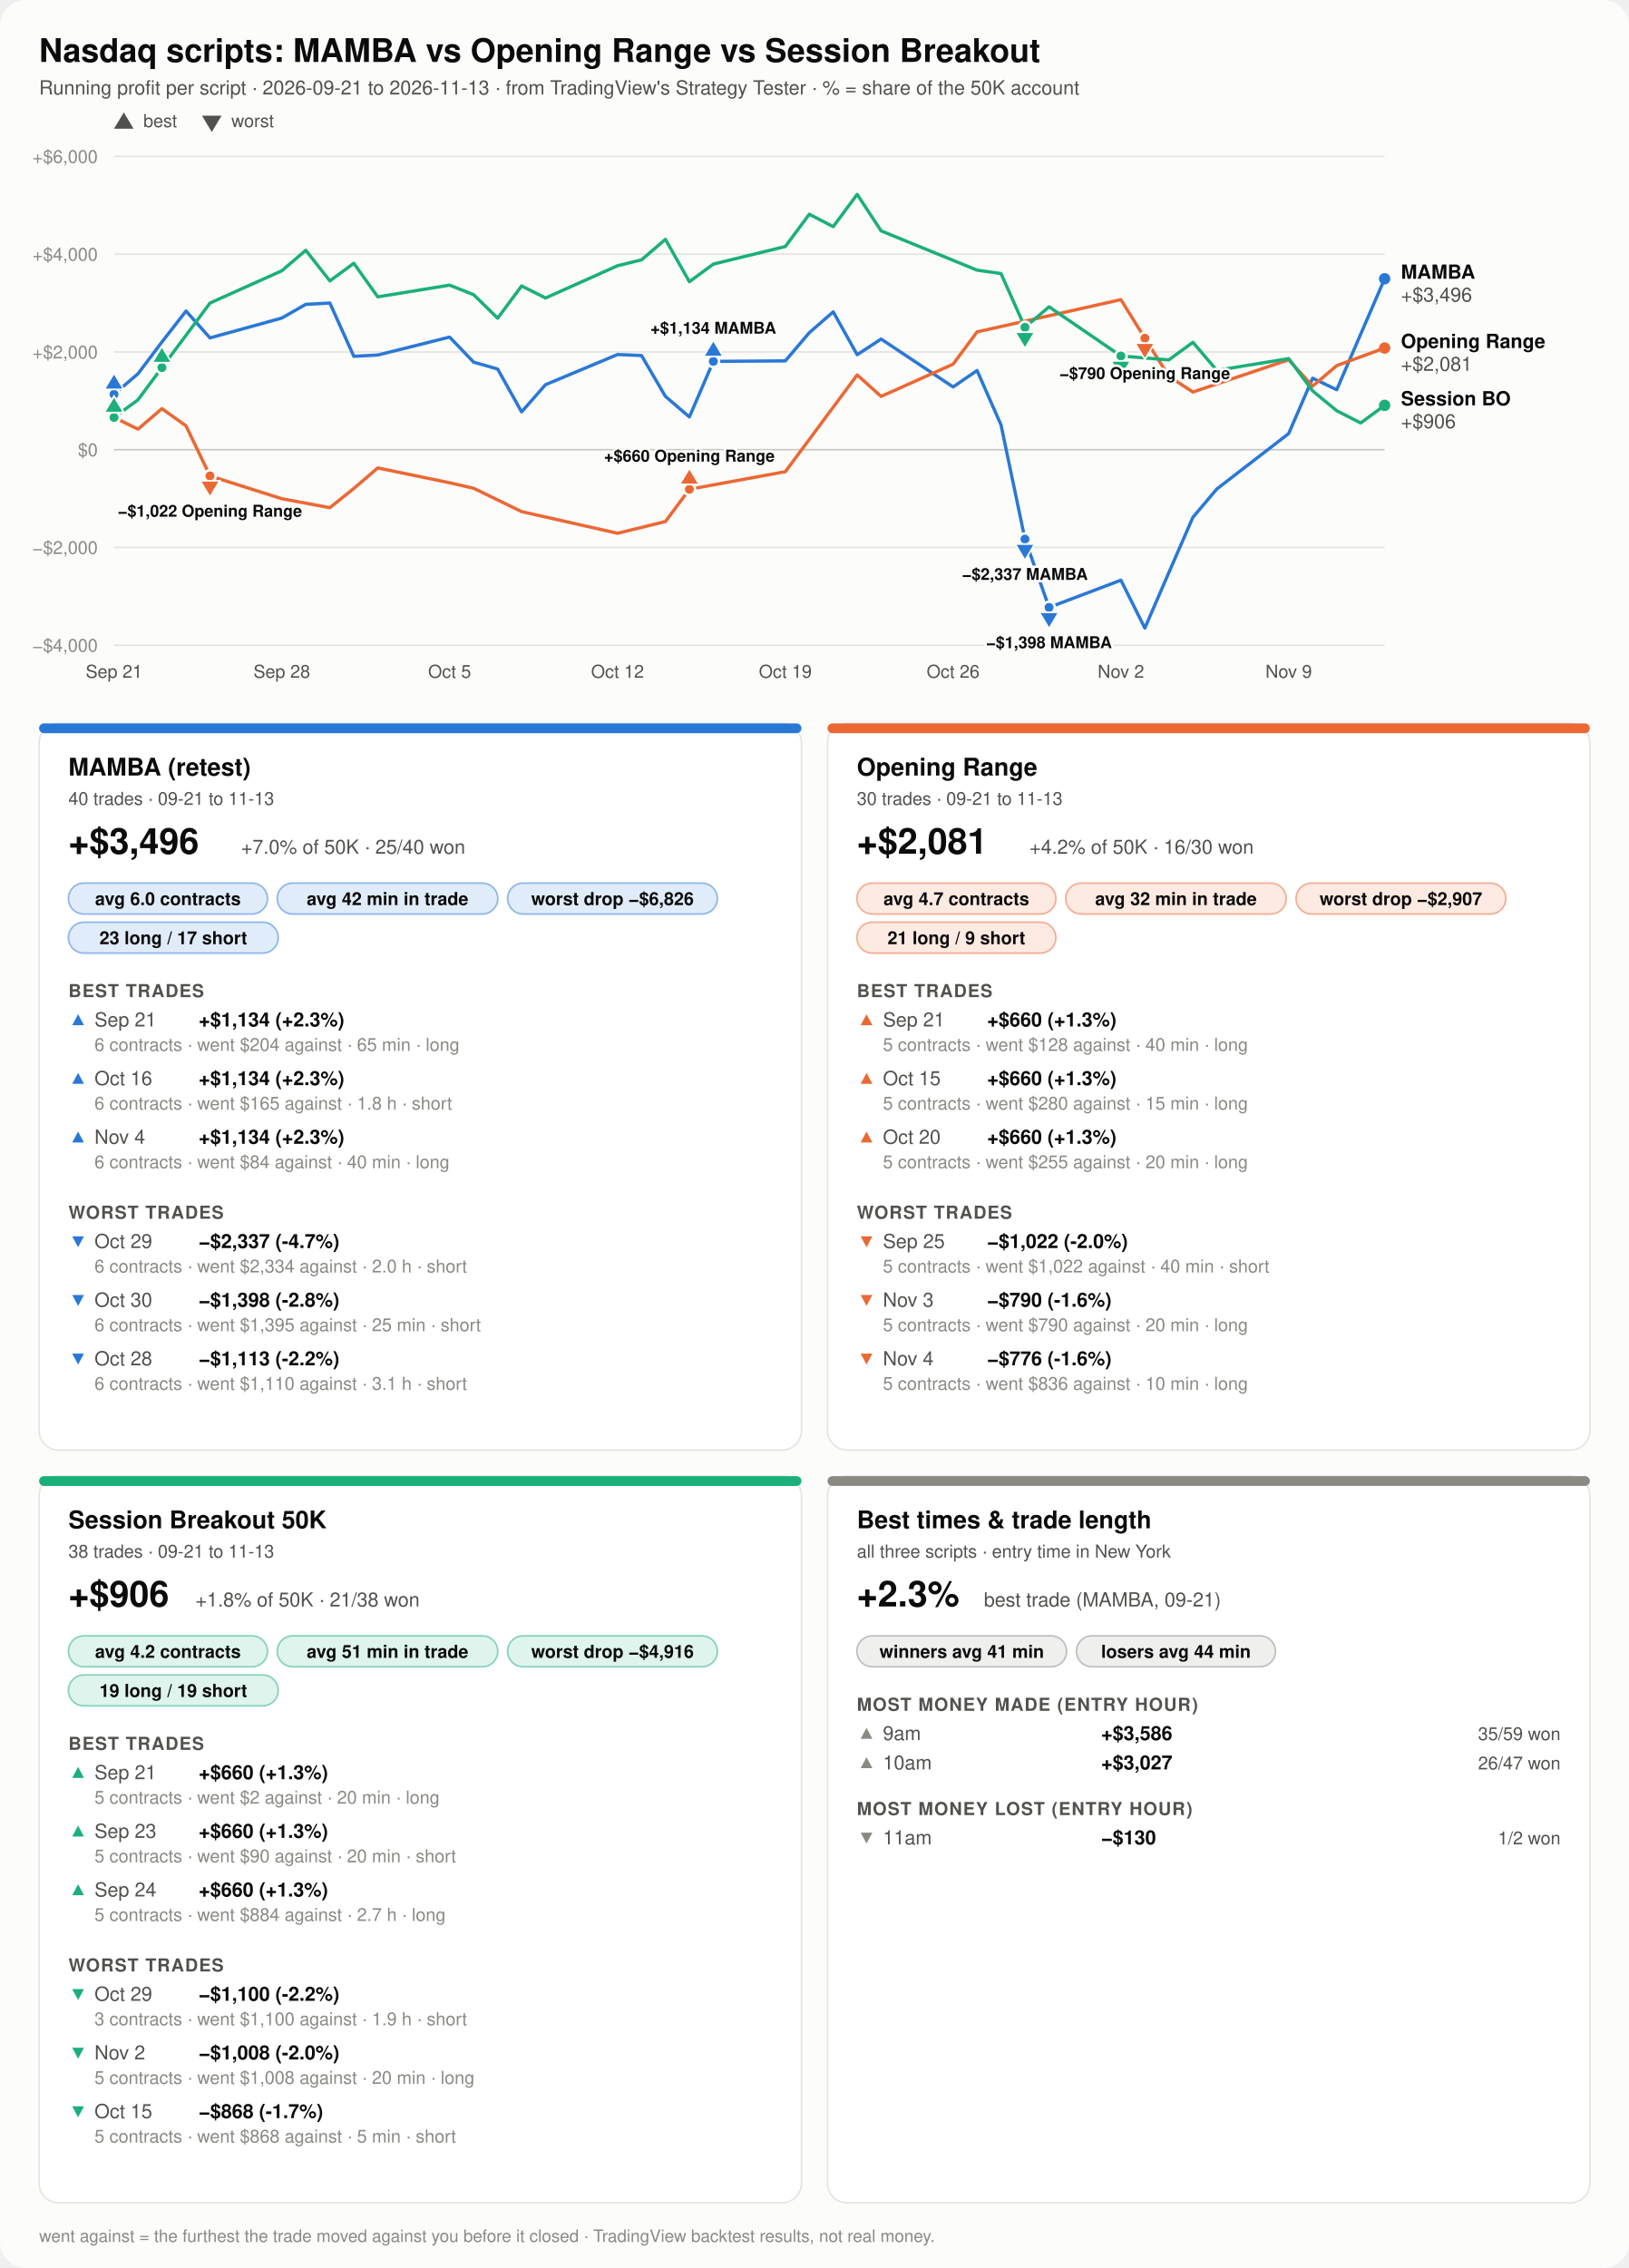
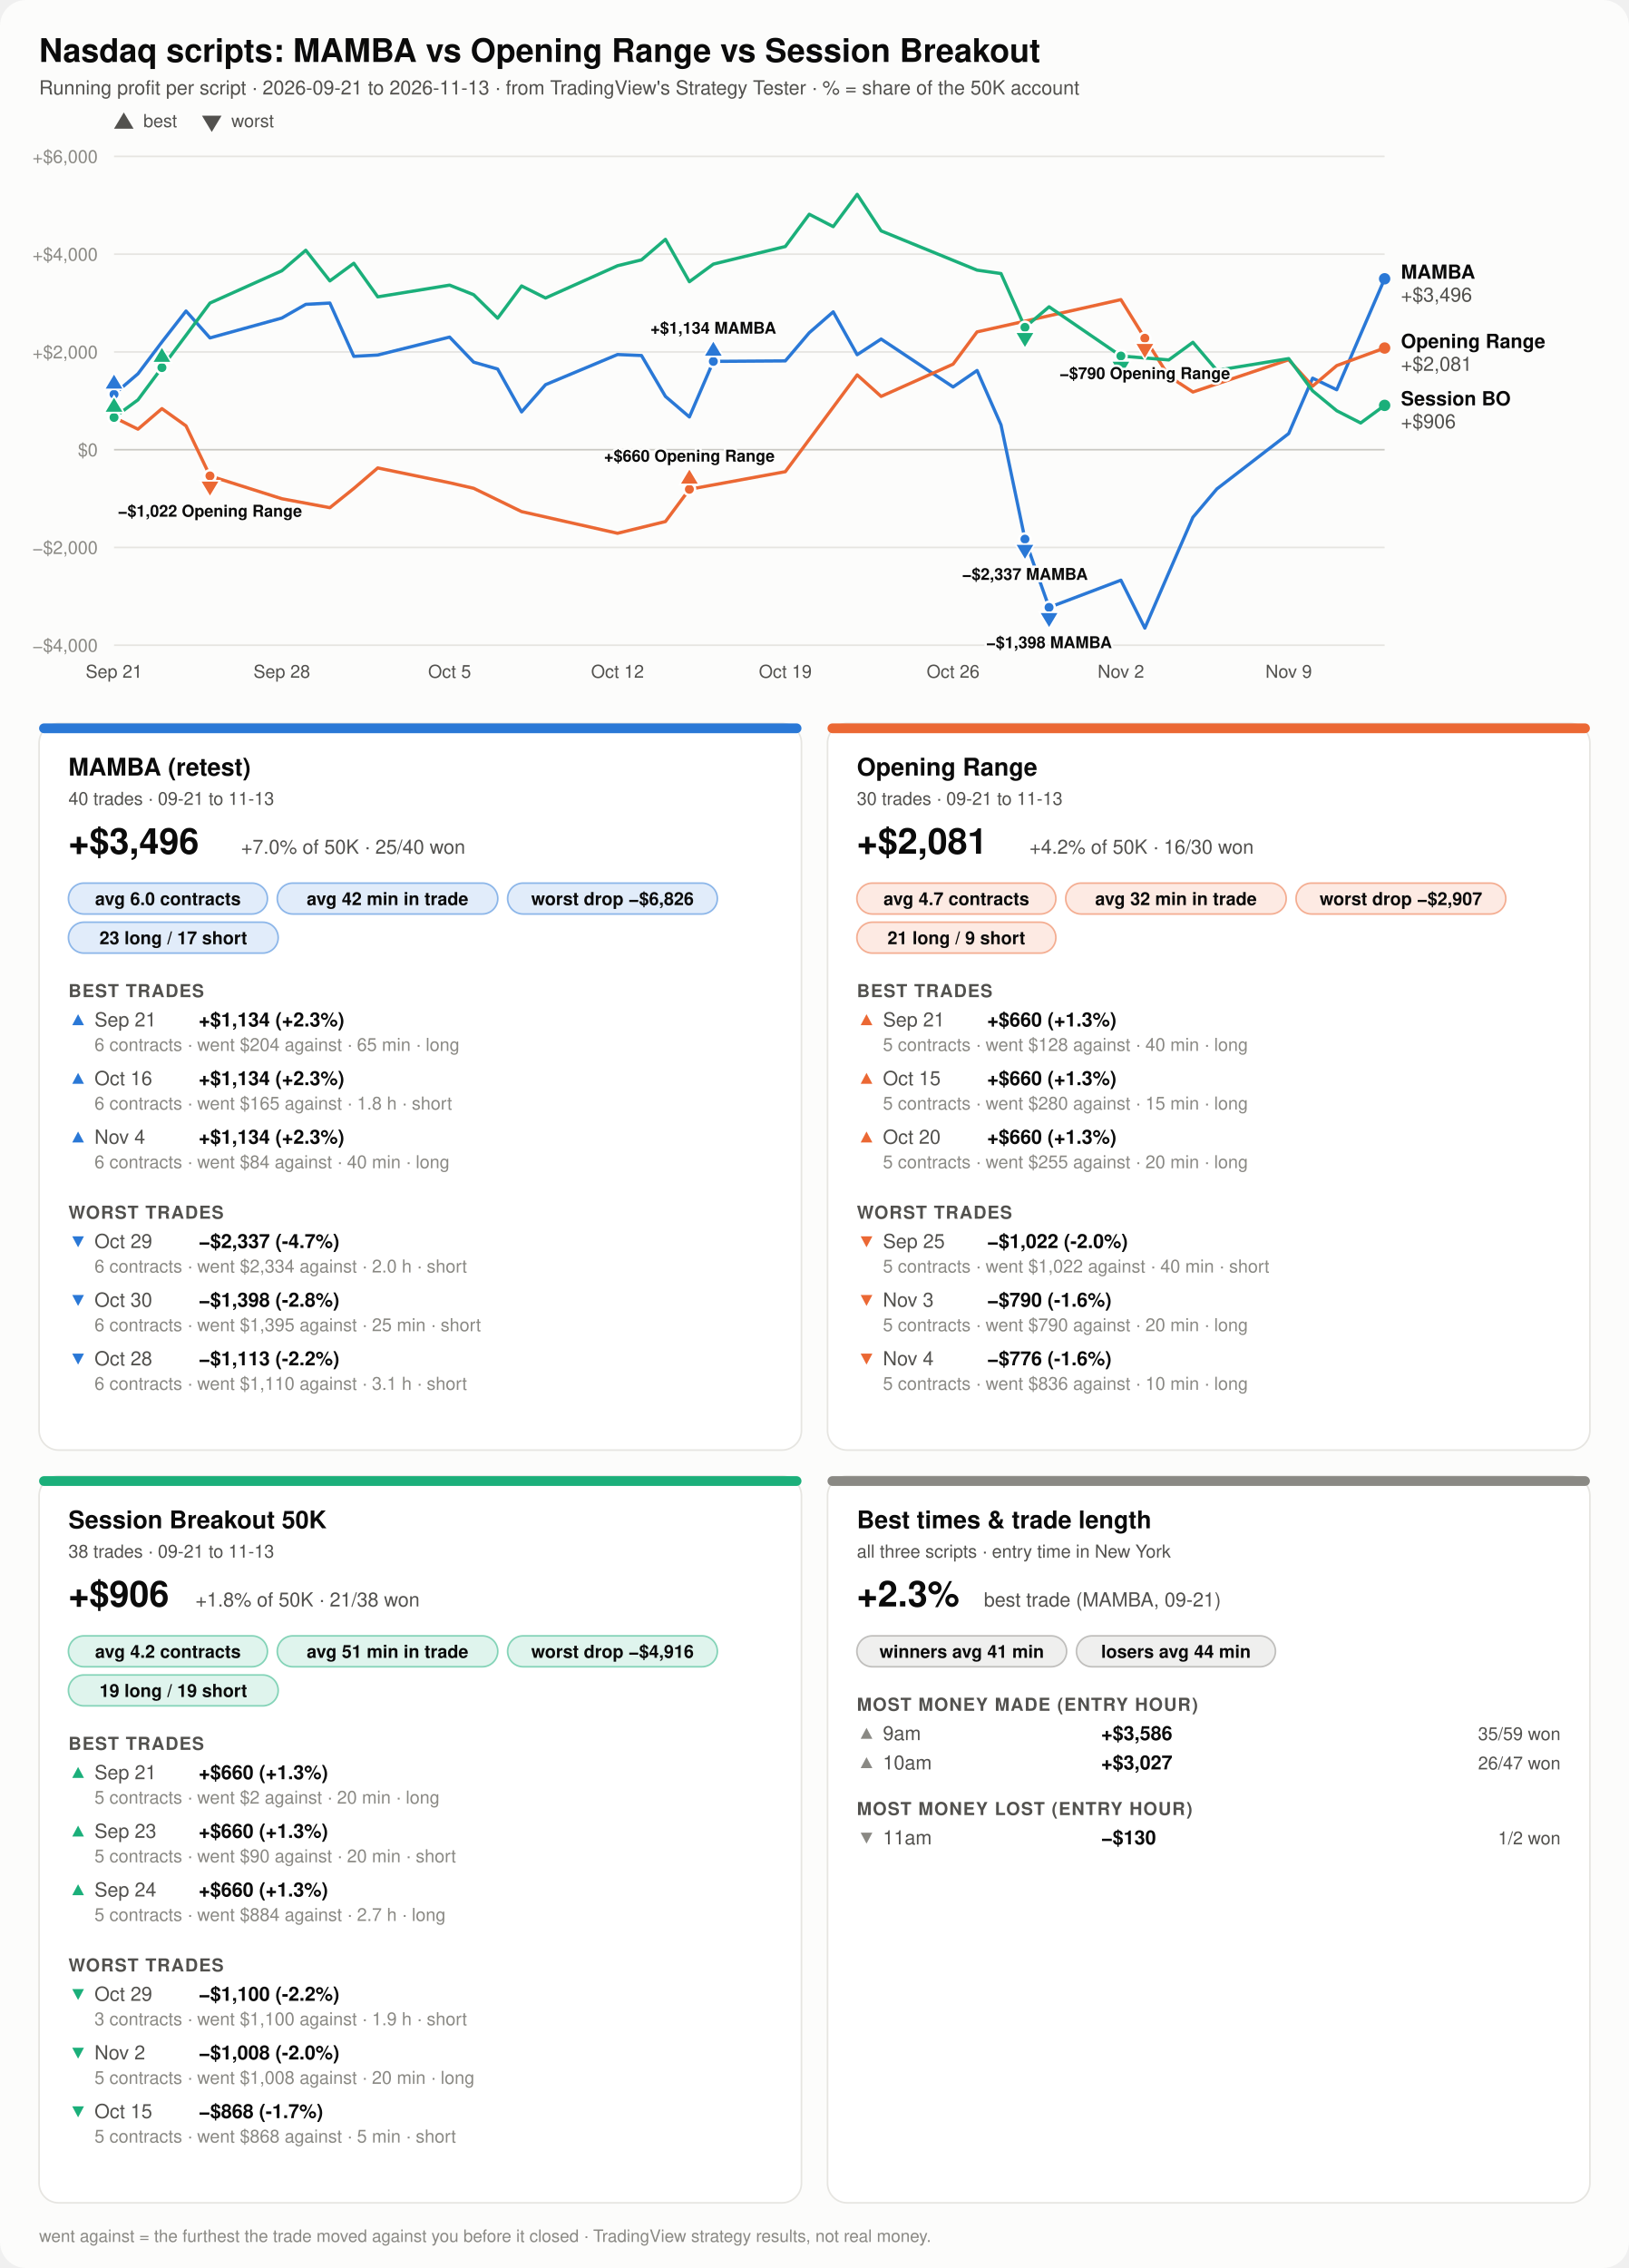
<svg xmlns="http://www.w3.org/2000/svg" width="1000" height="1392" viewBox="0 0 1000 1392" font-family="-apple-system, Segoe UI, Helvetica, Arial, sans-serif">
  <rect width="1000" height="1392" rx="16" fill="#fcfcfb" />
  <text x="24" y="38" font-size="20" font-weight="700" fill="#0b0b0b">Nasdaq scripts: MAMBA vs Opening Range vs Session Breakout</text>
  <text x="24" y="58" font-size="12" fill="#52514e">Running profit per script · 2026-09-21 to 2026-11-13 · from TradingView's Strategy Tester · % = share of the 50K account</text>
  <line x1="70" x2="850" y1="396.0" y2="396.0" stroke="#e6e5e1" stroke-width="1" />
  <text x="60" y="400.0" text-anchor="end" font-size="11" fill="#8a8984">−$4,000</text>
  <line x1="70" x2="850" y1="336.0" y2="336.0" stroke="#e6e5e1" stroke-width="1" />
  <text x="60" y="340.0" text-anchor="end" font-size="11" fill="#8a8984">−$2,000</text>
  <line x1="70" x2="850" y1="276.0" y2="276.0" stroke="#c9c8c3" stroke-width="1" />
  <text x="60" y="280.0" text-anchor="end" font-size="11" fill="#8a8984">$0</text>
  <line x1="70" x2="850" y1="216.0" y2="216.0" stroke="#e6e5e1" stroke-width="1" />
  <text x="60" y="220.0" text-anchor="end" font-size="11" fill="#8a8984">+$2,000</text>
  <line x1="70" x2="850" y1="156.0" y2="156.0" stroke="#e6e5e1" stroke-width="1" />
  <text x="60" y="160.0" text-anchor="end" font-size="11" fill="#8a8984">+$4,000</text>
  <line x1="70" x2="850" y1="96.0" y2="96.0" stroke="#e6e5e1" stroke-width="1" />
  <text x="60" y="100.0" text-anchor="end" font-size="11" fill="#8a8984">+$6,000</text>
  <text x="70.0" y="416" text-anchor="middle" font-size="11" fill="#52514e">Sep 21</text>
  <text x="173.0" y="416" text-anchor="middle" font-size="11" fill="#52514e">Sep 28</text>
  <text x="276.0" y="416" text-anchor="middle" font-size="11" fill="#52514e">Oct 5</text>
  <text x="379.1" y="416" text-anchor="middle" font-size="11" fill="#52514e">Oct 12</text>
  <text x="482.1" y="416" text-anchor="middle" font-size="11" fill="#52514e">Oct 19</text>
  <text x="585.1" y="416" text-anchor="middle" font-size="11" fill="#52514e">Oct 26</text>
  <text x="688.1" y="416" text-anchor="middle" font-size="11" fill="#52514e">Nov 2</text>
  <text x="791.1" y="416" text-anchor="middle" font-size="11" fill="#52514e">Nov 9</text>
  <path d="M70.0,242.0 L84.7,229.4 L99.4,209.9 L114.2,190.9 L128.9,207.4 L173.0,195.2 L187.7,186.8 L202.5,186.0 L217.2,218.7 L231.9,217.9 L276.0,206.9 L290.8,222.3 L305.5,226.5 L320.2,252.8 L334.9,236.1 L379.1,217.6 L393.8,218.2 L408.5,243.3 L423.2,255.9 L437.9,221.8 L482.1,221.5 L496.8,204.2 L511.5,191.4 L526.2,217.7 L540.9,208.1 L585.1,237.5 L599.8,227.4 L614.5,260.8 L629.2,330.9 L644.0,372.8 L688.1,356.1 L702.8,385.5 L717.5,351.5 L732.3,317.5 L747.0,300.1 L791.1,266.1 L805.8,232.1 L820.6,239.2 L835.3,205.1 L850.0,171.1" fill="none" stroke="#2a78d6" stroke-width="2" stroke-linejoin="round" stroke-linecap="round" />
  <path d="M70.0,256.2 L84.7,263.4 L99.4,250.8 L114.2,261.4 L128.9,292.1 L173.0,306.1 L202.5,311.6 L217.2,299.8 L231.9,287.2 L276.0,296.3 L290.8,299.7 L320.2,314.0 L379.1,327.3 L408.5,320.1 L423.2,300.3 L482.1,289.5 L496.8,269.7 L511.5,249.9 L526.2,230.1 L540.9,243.3 L585.1,223.5 L599.8,203.7 L688.1,183.9 L702.8,207.6 L717.5,230.9 L732.3,240.6 L791.1,220.8 L805.8,237.0 L820.6,224.4 L850.0,213.6" fill="none" stroke="#eb6834" stroke-width="2" stroke-linejoin="round" stroke-linecap="round" />
  <path d="M70.0,256.2 L84.7,245.4 L99.4,225.6 L114.2,205.8 L128.9,186.0 L173.0,166.2 L187.7,153.6 L202.5,172.4 L217.2,161.6 L231.9,182.2 L276.0,175.0 L290.8,180.9 L305.5,195.3 L320.2,175.5 L334.9,182.9 L379.1,163.1 L393.8,159.5 L408.5,146.9 L423.2,172.9 L437.9,162.1 L482.1,151.3 L496.8,131.5 L511.5,139.1 L526.2,119.3 L540.9,141.7 L599.8,165.8 L614.5,167.9 L629.2,200.9 L644.0,188.3 L688.1,218.5 L717.5,220.9 L732.3,210.1 L747.0,227.3 L791.1,220.1 L805.8,239.9 L820.6,252.1 L835.3,259.6 L850.0,248.8" fill="none" stroke="#1baf7a" stroke-width="2" stroke-linejoin="round" stroke-linecap="round" />
  <circle cx="850.0" cy="171.1" r="3.5" fill="#2a78d6" />
  <text x="860" y="171.1" font-size="12" font-weight="700" fill="#0b0b0b">MAMBA</text>
  <text x="860" y="185.1" font-size="12" fill="#52514e">+$3,496</text>
  <circle cx="850.0" cy="213.6" r="3.5" fill="#eb6834" />
  <text x="860" y="213.6" font-size="12" font-weight="700" fill="#0b0b0b">Opening Range</text>
  <text x="860" y="227.6" font-size="12" fill="#52514e">+$2,081</text>
  <circle cx="850.0" cy="248.8" r="3.5" fill="#1baf7a" />
  <text x="860" y="248.8" font-size="12" font-weight="700" fill="#0b0b0b">Session BO</text>
  <text x="860" y="262.8" font-size="12" fill="#52514e">+$906</text>
  <circle cx="70.0" cy="242.0" r="3.5" fill="#2a78d6" stroke="#fff" stroke-width="1.5" />
  <polygon points="70.0,229.0 64.0,239.0 76.0,239.0" fill="#2a78d6" stroke="#fff" stroke-width="1" />
  <circle cx="437.9" cy="221.8" r="3.5" fill="#2a78d6" stroke="#fff" stroke-width="1.5" />
  <polygon points="437.9,208.8 431.9,218.8 443.9,218.8" fill="#2a78d6" stroke="#fff" stroke-width="1" />
  <circle cx="629.2" cy="330.9" r="3.5" fill="#2a78d6" stroke="#fff" stroke-width="1.5" />
  <polygon points="629.2,343.9 623.2,333.9 635.2,333.9" fill="#2a78d6" stroke="#fff" stroke-width="1" />
  <circle cx="644.0" cy="372.8" r="3.5" fill="#2a78d6" stroke="#fff" stroke-width="1.5" />
  <polygon points="644.0,385.8 638.0,375.8 650.0,375.8" fill="#2a78d6" stroke="#fff" stroke-width="1" />
  <circle cx="70.0" cy="256.2" r="3.5" fill="#eb6834" stroke="#fff" stroke-width="1.5" />
  <polygon points="70.0,243.2 64.0,253.2 76.0,253.2" fill="#eb6834" stroke="#fff" stroke-width="1" />
  <circle cx="423.2" cy="300.3" r="3.5" fill="#eb6834" stroke="#fff" stroke-width="1.5" />
  <polygon points="423.2,287.3 417.2,297.3 429.2,297.3" fill="#eb6834" stroke="#fff" stroke-width="1" />
  <circle cx="128.9" cy="292.1" r="3.5" fill="#eb6834" stroke="#fff" stroke-width="1.5" />
  <polygon points="128.9,305.1 122.9,295.1 134.9,295.1" fill="#eb6834" stroke="#fff" stroke-width="1" />
  <circle cx="702.8" cy="207.6" r="3.5" fill="#eb6834" stroke="#fff" stroke-width="1.5" />
  <polygon points="702.8,220.6 696.8,210.6 708.8,210.6" fill="#eb6834" stroke="#fff" stroke-width="1" />
  <circle cx="70.0" cy="256.2" r="3.5" fill="#1baf7a" stroke="#fff" stroke-width="1.5" />
  <polygon points="70.0,243.2 64.0,253.2 76.0,253.2" fill="#1baf7a" stroke="#fff" stroke-width="1" />
  <circle cx="99.4" cy="225.6" r="3.5" fill="#1baf7a" stroke="#fff" stroke-width="1.5" />
  <polygon points="99.4,212.6 93.4,222.6 105.4,222.6" fill="#1baf7a" stroke="#fff" stroke-width="1" />
  <circle cx="629.2" cy="200.9" r="3.5" fill="#1baf7a" stroke="#fff" stroke-width="1.5" />
  <polygon points="629.2,213.9 623.2,203.9 635.2,203.9" fill="#1baf7a" stroke="#fff" stroke-width="1" />
  <circle cx="688.1" cy="218.5" r="3.5" fill="#1baf7a" stroke="#fff" stroke-width="1.5" />
  <polygon points="688.1,231.5 682.1,221.5 694.1,221.5" fill="#1baf7a" stroke="#fff" stroke-width="1" />
  <text x="437.9" y="204.8" text-anchor="middle" font-size="10" font-weight="600" fill="#0b0b0b" stroke="#fcfcfb" stroke-width="3" paint-order="stroke">+$1,134 MAMBA</text>
  <text x="629.2" y="355.9" text-anchor="middle" font-size="10" font-weight="600" fill="#0b0b0b" stroke="#fcfcfb" stroke-width="3" paint-order="stroke">−$2,337 MAMBA</text>
  <text x="644.0" y="397.8" text-anchor="middle" font-size="10" font-weight="600" fill="#0b0b0b" stroke="#fcfcfb" stroke-width="3" paint-order="stroke">−$1,398 MAMBA</text>
  <text x="423.2" y="283.3" text-anchor="middle" font-size="10" font-weight="600" fill="#0b0b0b" stroke="#fcfcfb" stroke-width="3" paint-order="stroke">+$660 Opening Range</text>
  <text x="128.9" y="317.1" text-anchor="middle" font-size="10" font-weight="600" fill="#0b0b0b" stroke="#fcfcfb" stroke-width="3" paint-order="stroke">−$1,022 Opening Range</text>
  <text x="702.8" y="232.6" text-anchor="middle" font-size="10" font-weight="600" fill="#0b0b0b" stroke="#fcfcfb" stroke-width="3" paint-order="stroke">−$790 Opening Range</text>
  <polygon points="76,69 70,79 82,79" fill="#52514e" />
  <text x="88" y="78" font-size="11" fill="#52514e">best</text>
  <polygon points="130,81 124,71 136,71" fill="#52514e" />
  <text x="142" y="78" font-size="11" fill="#52514e">worst</text>
  <rect x="24.0" y="444" width="468.0" height="446" rx="12" fill="#ffffff" stroke="#e6e5e1" />
  <rect x="24.0" y="444" width="468.0" height="6" rx="3" fill="#2a78d6" />
  <text x="42.0" y="476" font-size="15" font-weight="700" fill="#0b0b0b">MAMBA (retest)</text>
  <text x="42.0" y="494" font-size="11" fill="#52514e">40 trades · 09-21 to 11-13</text>
  <text x="42.0" y="524" font-size="22" font-weight="700" fill="#0b0b0b">+$3,496</text>
  <text x="148.0" y="524" font-size="12" fill="#52514e">+7.0% of 50K · 25/40 won</text>
  <rect x="42.0" y="542" width="122.2" height="19" rx="9.5" fill="#2a78d6" fill-opacity="0.14" stroke="#2a78d6" stroke-opacity="0.5" />
  <text x="103.1" y="555.5" text-anchor="middle" font-size="11" font-weight="600" fill="#0b0b0b">avg 6.0 contracts</text>
  <rect x="170.2" y="542" width="135.4" height="19" rx="9.5" fill="#2a78d6" fill-opacity="0.14" stroke="#2a78d6" stroke-opacity="0.5" />
  <text x="237.9" y="555.5" text-anchor="middle" font-size="11" font-weight="600" fill="#0b0b0b">avg 42 min in trade</text>
  <rect x="311.6" y="542" width="128.8" height="19" rx="9.5" fill="#2a78d6" fill-opacity="0.14" stroke="#2a78d6" stroke-opacity="0.5" />
  <text x="376.0" y="555.5" text-anchor="middle" font-size="11" font-weight="600" fill="#0b0b0b">worst drop −$6,826</text>
  <rect x="42.0" y="566" width="128.8" height="19" rx="9.5" fill="#2a78d6" fill-opacity="0.14" stroke="#2a78d6" stroke-opacity="0.5" />
  <text x="106.4" y="579.5" text-anchor="middle" font-size="11" font-weight="600" fill="#0b0b0b">23 long / 17 short</text>
  <text x="42.0" y="612" font-size="11" font-weight="700" fill="#52514e" letter-spacing="0.6">BEST TRADES</text>
  <text x="42.0" y="630" font-size="12" fill="#2a78d6">▲</text>
  <text x="58.0" y="630" font-size="12" fill="#52514e">Sep 21</text>
  <text x="122.0" y="630" font-size="12" font-weight="600" fill="#0b0b0b">+$1,134 (+2.3%)</text>
  <text x="58.0" y="645" font-size="11" fill="#8a8984">6 contracts · went $204 against · 65 min · long</text>
  <text x="42.0" y="666" font-size="12" fill="#2a78d6">▲</text>
  <text x="58.0" y="666" font-size="12" fill="#52514e">Oct 16</text>
  <text x="122.0" y="666" font-size="12" font-weight="600" fill="#0b0b0b">+$1,134 (+2.3%)</text>
  <text x="58.0" y="681" font-size="11" fill="#8a8984">6 contracts · went $165 against · 1.8 h · short</text>
  <text x="42.0" y="702" font-size="12" fill="#2a78d6">▲</text>
  <text x="58.0" y="702" font-size="12" fill="#52514e">Nov 4</text>
  <text x="122.0" y="702" font-size="12" font-weight="600" fill="#0b0b0b">+$1,134 (+2.3%)</text>
  <text x="58.0" y="717" font-size="11" fill="#8a8984">6 contracts · went $84 against · 40 min · long</text>
  <text x="42.0" y="748" font-size="11" font-weight="700" fill="#52514e" letter-spacing="0.6">WORST TRADES</text>
  <text x="42.0" y="766" font-size="12" fill="#2a78d6">▼</text>
  <text x="58.0" y="766" font-size="12" fill="#52514e">Oct 29</text>
  <text x="122.0" y="766" font-size="12" font-weight="600" fill="#0b0b0b">−$2,337 (-4.7%)</text>
  <text x="58.0" y="781" font-size="11" fill="#8a8984">6 contracts · went $2,334 against · 2.0 h · short</text>
  <text x="42.0" y="802" font-size="12" fill="#2a78d6">▼</text>
  <text x="58.0" y="802" font-size="12" fill="#52514e">Oct 30</text>
  <text x="122.0" y="802" font-size="12" font-weight="600" fill="#0b0b0b">−$1,398 (-2.8%)</text>
  <text x="58.0" y="817" font-size="11" fill="#8a8984">6 contracts · went $1,395 against · 25 min · short</text>
  <text x="42.0" y="838" font-size="12" fill="#2a78d6">▼</text>
  <text x="58.0" y="838" font-size="12" fill="#52514e">Oct 28</text>
  <text x="122.0" y="838" font-size="12" font-weight="600" fill="#0b0b0b">−$1,113 (-2.2%)</text>
  <text x="58.0" y="853" font-size="11" fill="#8a8984">6 contracts · went $1,110 against · 3.1 h · short</text>
  <rect x="508.0" y="444" width="468.0" height="446" rx="12" fill="#ffffff" stroke="#e6e5e1" />
  <rect x="508.0" y="444" width="468.0" height="6" rx="3" fill="#eb6834" />
  <text x="526.0" y="476" font-size="15" font-weight="700" fill="#0b0b0b">Opening Range</text>
  <text x="526.0" y="494" font-size="11" fill="#52514e">30 trades · 09-21 to 11-13</text>
  <text x="526.0" y="524" font-size="22" font-weight="700" fill="#0b0b0b">+$2,081</text>
  <text x="632.0" y="524" font-size="12" fill="#52514e">+4.2% of 50K · 16/30 won</text>
  <rect x="526.0" y="542" width="122.2" height="19" rx="9.5" fill="#eb6834" fill-opacity="0.14" stroke="#eb6834" stroke-opacity="0.5" />
  <text x="587.1" y="555.5" text-anchor="middle" font-size="11" font-weight="600" fill="#0b0b0b">avg 4.7 contracts</text>
  <rect x="654.2" y="542" width="135.4" height="19" rx="9.5" fill="#eb6834" fill-opacity="0.14" stroke="#eb6834" stroke-opacity="0.5" />
  <text x="721.9" y="555.5" text-anchor="middle" font-size="11" font-weight="600" fill="#0b0b0b">avg 32 min in trade</text>
  <rect x="795.6" y="542" width="128.8" height="19" rx="9.5" fill="#eb6834" fill-opacity="0.14" stroke="#eb6834" stroke-opacity="0.5" />
  <text x="860.0" y="555.5" text-anchor="middle" font-size="11" font-weight="600" fill="#0b0b0b">worst drop −$2,907</text>
  <rect x="526.0" y="566" width="122.2" height="19" rx="9.5" fill="#eb6834" fill-opacity="0.14" stroke="#eb6834" stroke-opacity="0.5" />
  <text x="587.1" y="579.5" text-anchor="middle" font-size="11" font-weight="600" fill="#0b0b0b">21 long / 9 short</text>
  <text x="526.0" y="612" font-size="11" font-weight="700" fill="#52514e" letter-spacing="0.6">BEST TRADES</text>
  <text x="526.0" y="630" font-size="12" fill="#eb6834">▲</text>
  <text x="542.0" y="630" font-size="12" fill="#52514e">Sep 21</text>
  <text x="606.0" y="630" font-size="12" font-weight="600" fill="#0b0b0b">+$660 (+1.3%)</text>
  <text x="542.0" y="645" font-size="11" fill="#8a8984">5 contracts · went $128 against · 40 min · long</text>
  <text x="526.0" y="666" font-size="12" fill="#eb6834">▲</text>
  <text x="542.0" y="666" font-size="12" fill="#52514e">Oct 15</text>
  <text x="606.0" y="666" font-size="12" font-weight="600" fill="#0b0b0b">+$660 (+1.3%)</text>
  <text x="542.0" y="681" font-size="11" fill="#8a8984">5 contracts · went $280 against · 15 min · long</text>
  <text x="526.0" y="702" font-size="12" fill="#eb6834">▲</text>
  <text x="542.0" y="702" font-size="12" fill="#52514e">Oct 20</text>
  <text x="606.0" y="702" font-size="12" font-weight="600" fill="#0b0b0b">+$660 (+1.3%)</text>
  <text x="542.0" y="717" font-size="11" fill="#8a8984">5 contracts · went $255 against · 20 min · long</text>
  <text x="526.0" y="748" font-size="11" font-weight="700" fill="#52514e" letter-spacing="0.6">WORST TRADES</text>
  <text x="526.0" y="766" font-size="12" fill="#eb6834">▼</text>
  <text x="542.0" y="766" font-size="12" fill="#52514e">Sep 25</text>
  <text x="606.0" y="766" font-size="12" font-weight="600" fill="#0b0b0b">−$1,022 (-2.0%)</text>
  <text x="542.0" y="781" font-size="11" fill="#8a8984">5 contracts · went $1,022 against · 40 min · short</text>
  <text x="526.0" y="802" font-size="12" fill="#eb6834">▼</text>
  <text x="542.0" y="802" font-size="12" fill="#52514e">Nov 3</text>
  <text x="606.0" y="802" font-size="12" font-weight="600" fill="#0b0b0b">−$790 (-1.6%)</text>
  <text x="542.0" y="817" font-size="11" fill="#8a8984">5 contracts · went $790 against · 20 min · long</text>
  <text x="526.0" y="838" font-size="12" fill="#eb6834">▼</text>
  <text x="542.0" y="838" font-size="12" fill="#52514e">Nov 4</text>
  <text x="606.0" y="838" font-size="12" font-weight="600" fill="#0b0b0b">−$776 (-1.6%)</text>
  <text x="542.0" y="853" font-size="11" fill="#8a8984">5 contracts · went $836 against · 10 min · long</text>
  <rect x="24.0" y="906" width="468.0" height="446" rx="12" fill="#ffffff" stroke="#e6e5e1" />
  <rect x="24.0" y="906" width="468.0" height="6" rx="3" fill="#1baf7a" />
  <text x="42.0" y="938" font-size="15" font-weight="700" fill="#0b0b0b">Session Breakout 50K</text>
  <text x="42.0" y="956" font-size="11" fill="#52514e">38 trades · 09-21 to 11-13</text>
  <text x="42.0" y="986" font-size="22" font-weight="700" fill="#0b0b0b">+$906</text>
  <text x="120.0" y="986" font-size="12" fill="#52514e">+1.8% of 50K · 21/38 won</text>
  <rect x="42.0" y="1004" width="122.2" height="19" rx="9.5" fill="#1baf7a" fill-opacity="0.14" stroke="#1baf7a" stroke-opacity="0.5" />
  <text x="103.1" y="1017.5" text-anchor="middle" font-size="11" font-weight="600" fill="#0b0b0b">avg 4.2 contracts</text>
  <rect x="170.2" y="1004" width="135.4" height="19" rx="9.5" fill="#1baf7a" fill-opacity="0.14" stroke="#1baf7a" stroke-opacity="0.5" />
  <text x="237.9" y="1017.5" text-anchor="middle" font-size="11" font-weight="600" fill="#0b0b0b">avg 51 min in trade</text>
  <rect x="311.6" y="1004" width="128.8" height="19" rx="9.5" fill="#1baf7a" fill-opacity="0.14" stroke="#1baf7a" stroke-opacity="0.5" />
  <text x="376.0" y="1017.5" text-anchor="middle" font-size="11" font-weight="600" fill="#0b0b0b">worst drop −$4,916</text>
  <rect x="42.0" y="1028" width="128.8" height="19" rx="9.5" fill="#1baf7a" fill-opacity="0.14" stroke="#1baf7a" stroke-opacity="0.5" />
  <text x="106.4" y="1041.5" text-anchor="middle" font-size="11" font-weight="600" fill="#0b0b0b">19 long / 19 short</text>
  <text x="42.0" y="1074" font-size="11" font-weight="700" fill="#52514e" letter-spacing="0.6">BEST TRADES</text>
  <text x="42.0" y="1092" font-size="12" fill="#1baf7a">▲</text>
  <text x="58.0" y="1092" font-size="12" fill="#52514e">Sep 21</text>
  <text x="122.0" y="1092" font-size="12" font-weight="600" fill="#0b0b0b">+$660 (+1.3%)</text>
  <text x="58.0" y="1107" font-size="11" fill="#8a8984">5 contracts · went $2 against · 20 min · long</text>
  <text x="42.0" y="1128" font-size="12" fill="#1baf7a">▲</text>
  <text x="58.0" y="1128" font-size="12" fill="#52514e">Sep 23</text>
  <text x="122.0" y="1128" font-size="12" font-weight="600" fill="#0b0b0b">+$660 (+1.3%)</text>
  <text x="58.0" y="1143" font-size="11" fill="#8a8984">5 contracts · went $90 against · 20 min · short</text>
  <text x="42.0" y="1164" font-size="12" fill="#1baf7a">▲</text>
  <text x="58.0" y="1164" font-size="12" fill="#52514e">Sep 24</text>
  <text x="122.0" y="1164" font-size="12" font-weight="600" fill="#0b0b0b">+$660 (+1.3%)</text>
  <text x="58.0" y="1179" font-size="11" fill="#8a8984">5 contracts · went $884 against · 2.7 h · long</text>
  <text x="42.0" y="1210" font-size="11" font-weight="700" fill="#52514e" letter-spacing="0.6">WORST TRADES</text>
  <text x="42.0" y="1228" font-size="12" fill="#1baf7a">▼</text>
  <text x="58.0" y="1228" font-size="12" fill="#52514e">Oct 29</text>
  <text x="122.0" y="1228" font-size="12" font-weight="600" fill="#0b0b0b">−$1,100 (-2.2%)</text>
  <text x="58.0" y="1243" font-size="11" fill="#8a8984">3 contracts · went $1,100 against · 1.9 h · short</text>
  <text x="42.0" y="1264" font-size="12" fill="#1baf7a">▼</text>
  <text x="58.0" y="1264" font-size="12" fill="#52514e">Nov 2</text>
  <text x="122.0" y="1264" font-size="12" font-weight="600" fill="#0b0b0b">−$1,008 (-2.0%)</text>
  <text x="58.0" y="1279" font-size="11" fill="#8a8984">5 contracts · went $1,008 against · 20 min · long</text>
  <text x="42.0" y="1300" font-size="12" fill="#1baf7a">▼</text>
  <text x="58.0" y="1300" font-size="12" fill="#52514e">Oct 15</text>
  <text x="122.0" y="1300" font-size="12" font-weight="600" fill="#0b0b0b">−$868 (-1.7%)</text>
  <text x="58.0" y="1315" font-size="11" fill="#8a8984">5 contracts · went $868 against · 5 min · short</text>
  <rect x="508.0" y="906" width="468.0" height="446" rx="12" fill="#ffffff" stroke="#e6e5e1" />
  <rect x="508.0" y="906" width="468.0" height="6" rx="3" fill="#8a8984" />
  <text x="526.0" y="938" font-size="15" font-weight="700" fill="#0b0b0b">Best times &amp; trade length</text>
  <text x="526.0" y="956" font-size="11" fill="#52514e">all three scripts · entry time in New York</text>
  <text x="526.0" y="986" font-size="22" font-weight="700" fill="#0b0b0b">+2.3%</text>
  <text x="604.0" y="986" font-size="12" fill="#52514e">best trade (MAMBA, 09-21)</text>
  <rect x="526.0" y="1004" width="128.8" height="19" rx="9.5" fill="#8a8984" fill-opacity="0.14" stroke="#8a8984" stroke-opacity="0.5" />
  <text x="590.4" y="1017.5" text-anchor="middle" font-size="11" font-weight="600" fill="#0b0b0b">winners avg 41 min</text>
  <rect x="660.8" y="1004" width="122.2" height="19" rx="9.5" fill="#8a8984" fill-opacity="0.14" stroke="#8a8984" stroke-opacity="0.5" />
  <text x="721.9" y="1017.5" text-anchor="middle" font-size="11" font-weight="600" fill="#0b0b0b">losers avg 44 min</text>
  <text x="526.0" y="1050" font-size="11" font-weight="700" fill="#52514e" letter-spacing="0.6">MOST MONEY MADE (ENTRY HOUR)</text>
  <text x="526.0" y="1068" font-size="12" fill="#8a8984">▲</text>
  <text x="542.0" y="1068" font-size="12" fill="#52514e">9am</text>
  <text x="676.0" y="1068" font-size="12" font-weight="600" fill="#0b0b0b">+$3,586</text>
  <text x="958.0" y="1068" text-anchor="end" font-size="11" fill="#52514e">35/59 won</text>
  <text x="526.0" y="1086" font-size="12" fill="#8a8984">▲</text>
  <text x="542.0" y="1086" font-size="12" fill="#52514e">10am</text>
  <text x="676.0" y="1086" font-size="12" font-weight="600" fill="#0b0b0b">+$3,027</text>
  <text x="958.0" y="1086" text-anchor="end" font-size="11" fill="#52514e">26/47 won</text>
  <text x="526.0" y="1114" font-size="11" font-weight="700" fill="#52514e" letter-spacing="0.6">MOST MONEY LOST (ENTRY HOUR)</text>
  <text x="526.0" y="1132" font-size="12" fill="#8a8984">▼</text>
  <text x="542.0" y="1132" font-size="12" fill="#52514e">11am</text>
  <text x="676.0" y="1132" font-size="12" font-weight="600" fill="#0b0b0b">−$130</text>
  <text x="958.0" y="1132" text-anchor="end" font-size="11" fill="#52514e">1/2 won</text>
-   <text x="24" y="1376" font-size="10.5" fill="#8a8984">went against = the furthest the trade moved against you before it closed · TradingView backtest results, not real money.</text>
+   <text x="24" y="1376" font-size="10.5" fill="#8a8984">went against = the furthest the trade moved against you before it closed · TradingView strategy results, not real money.</text>
</svg>
